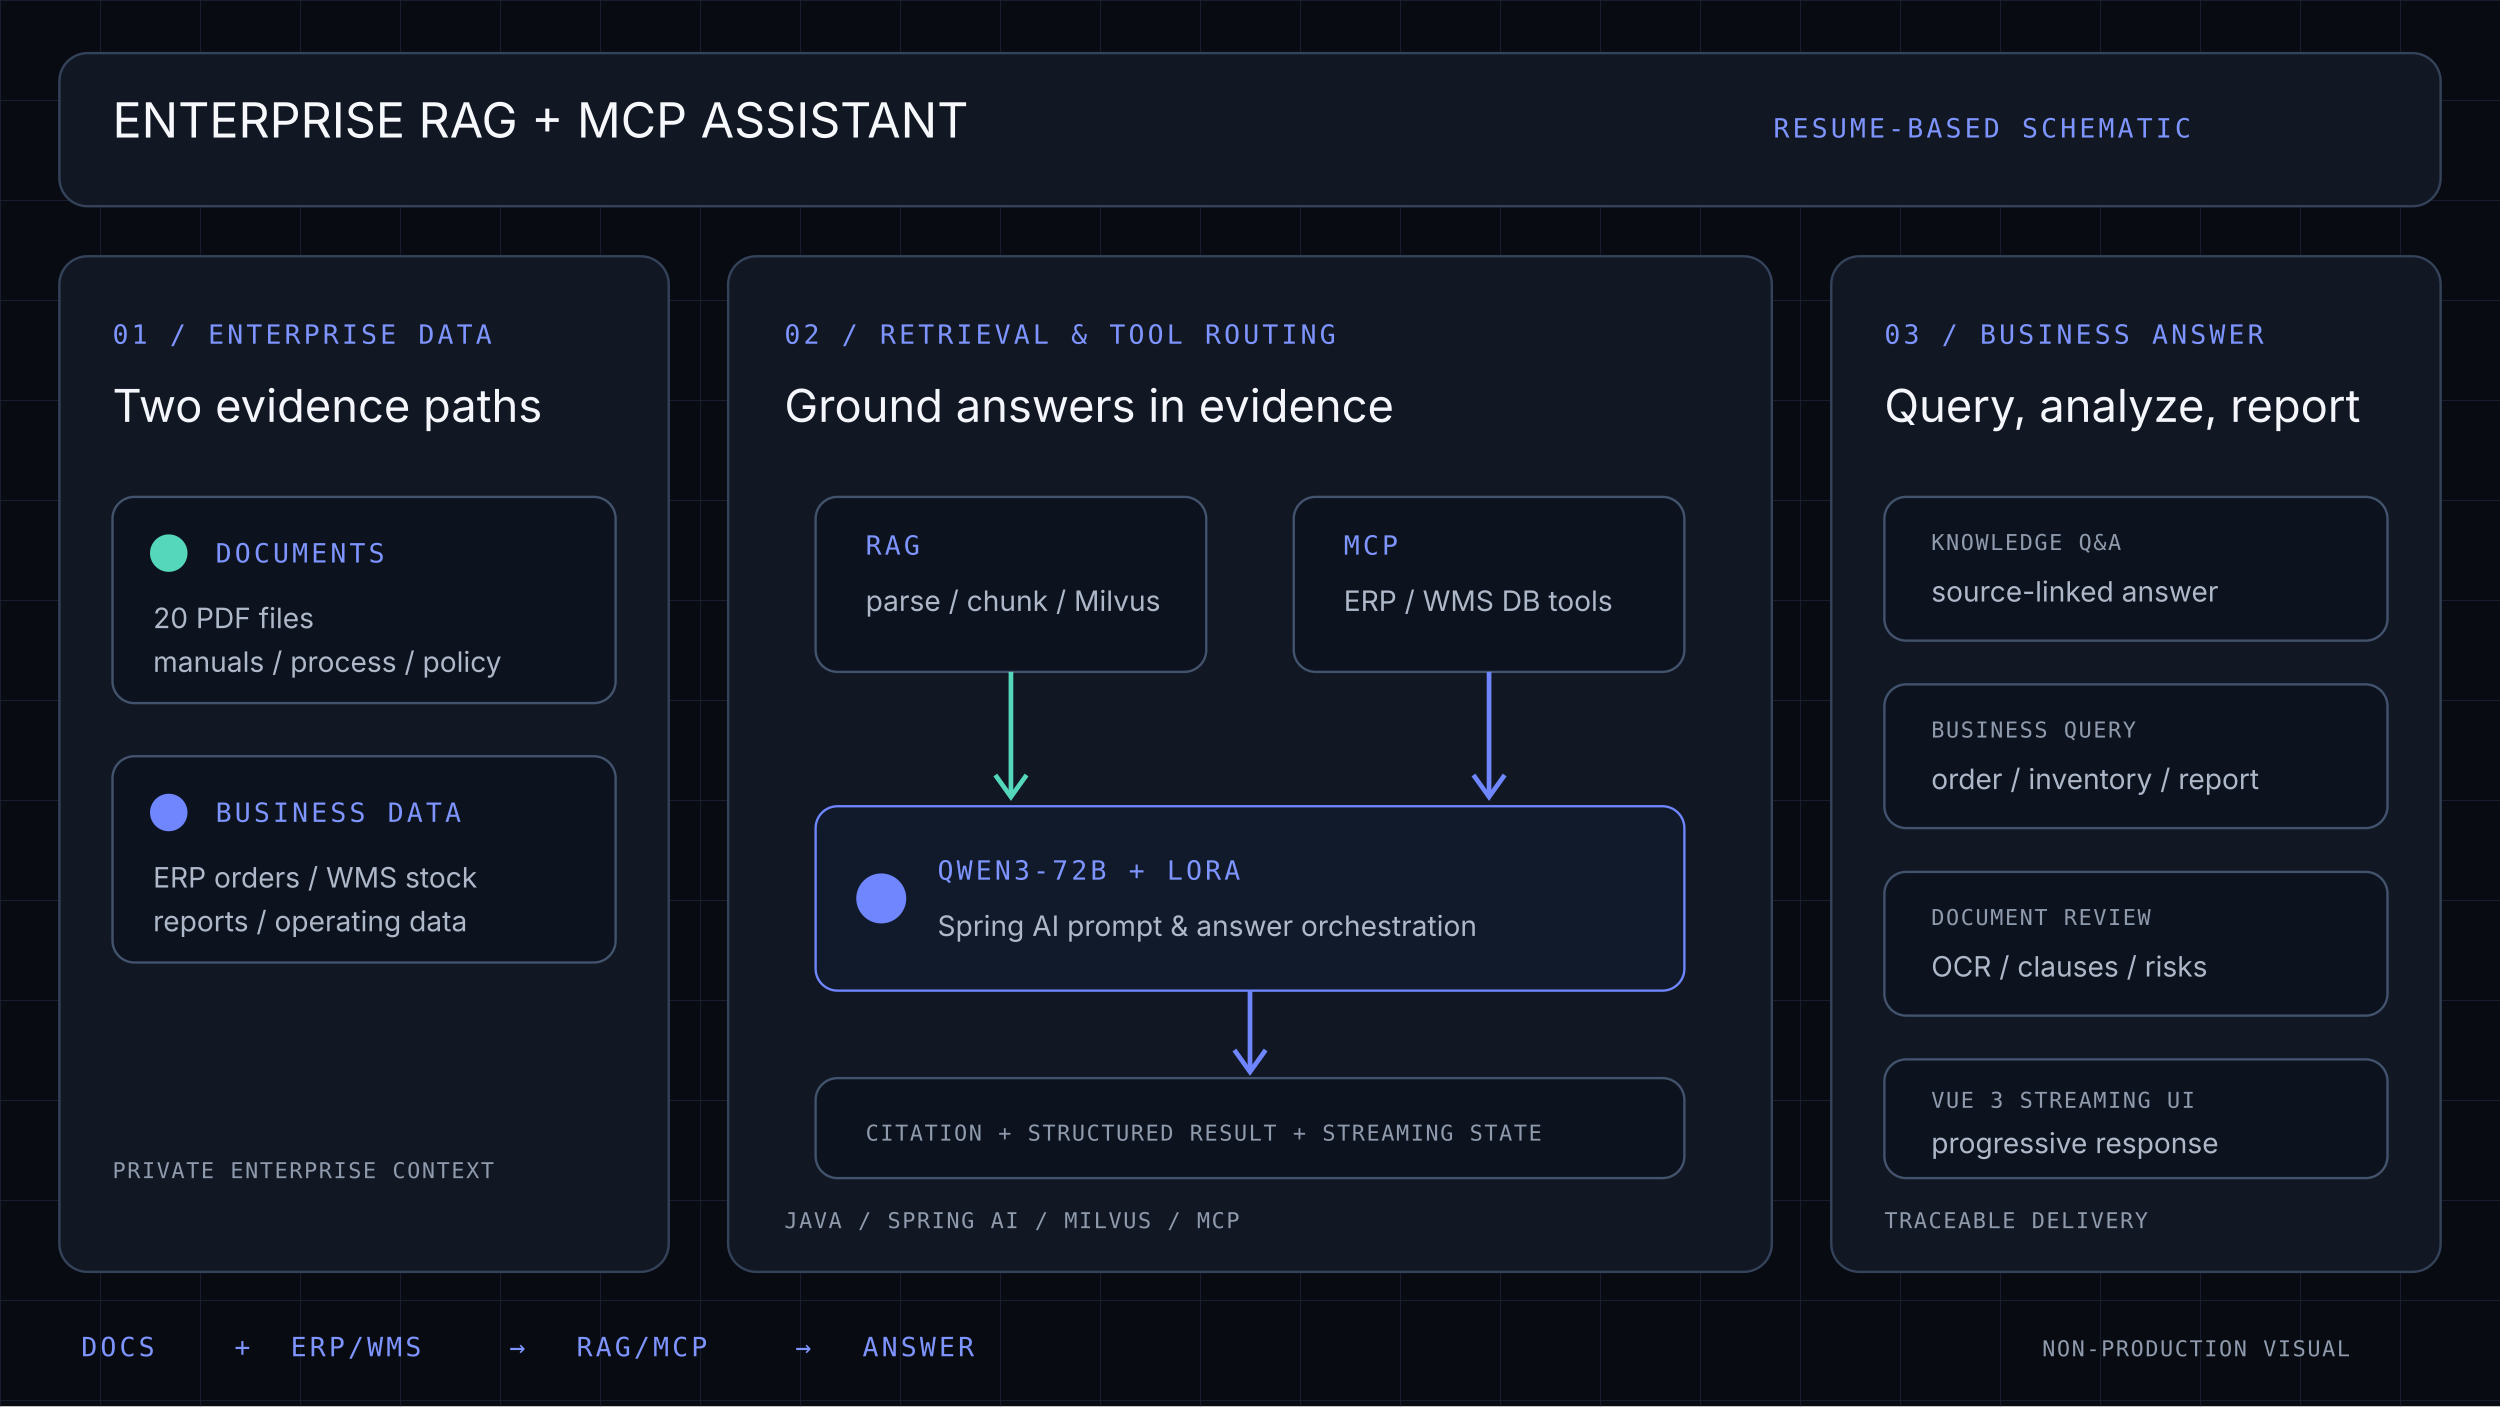
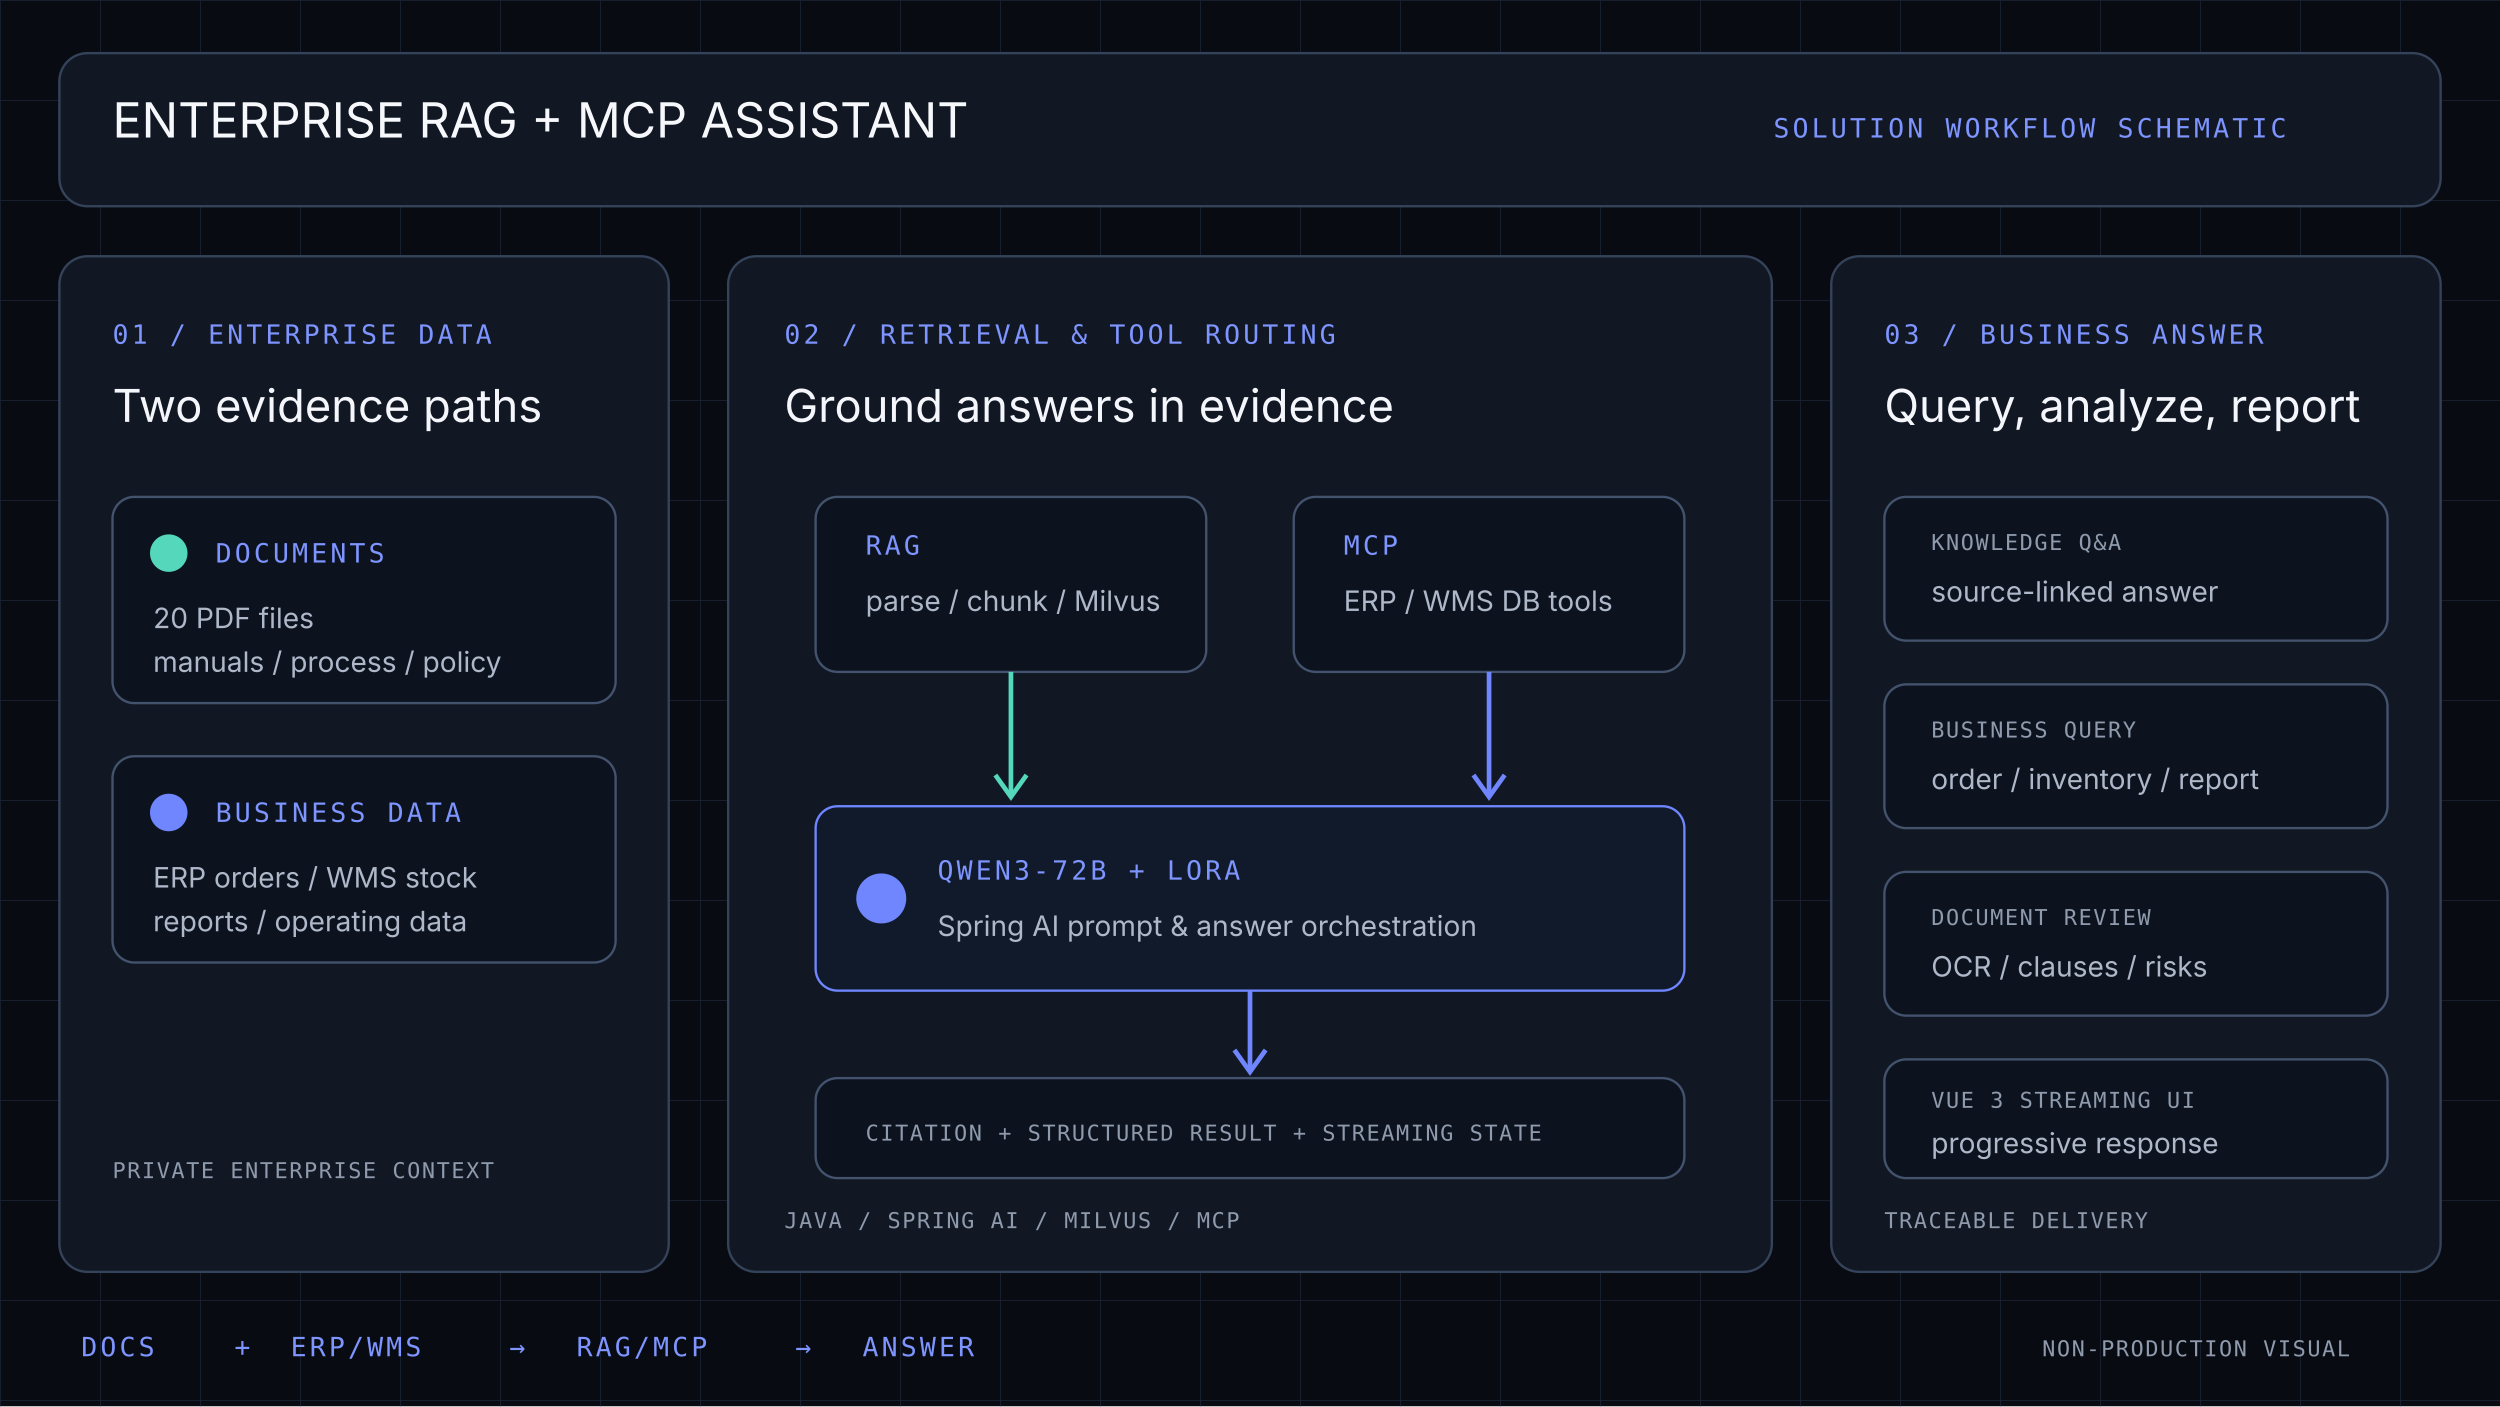
<svg xmlns="http://www.w3.org/2000/svg" width="1600" height="900" viewBox="0 0 1600 900" role="img" aria-labelledby="title desc">
  <defs>
    <pattern id="grid" width="64" height="64" patternUnits="userSpaceOnUse">
      <path d="M64 0H0V64" fill="none" stroke="#1b2435" stroke-width="1" />
    </pattern>
    <style>
      .sans{font-family:Inter,"Segoe UI",Arial,sans-serif}.mono{font-family:"SFMono-Regular",Consolas,monospace}
      .panel{fill:#111824;stroke:#35435a;stroke-width:1.5}.inner{fill:#0c131f;stroke:#43536d;stroke-width:1.5}
      .label{fill:#7e94ff;font-size:17px;letter-spacing:2px}.title{fill:#f4f6fb;font-size:29px}.body{fill:#aeb8c9;font-size:18px}.small{fill:#8f9bad;font-size:14px;letter-spacing:1px}
    </style>
  </defs>
  <rect width="1600" height="900" fill="#080b12" />
  <rect width="1600" height="900" fill="url(#grid)" />
  <rect class="panel" x="38" y="34" width="1524" height="98" rx="18" />
  <text class="sans" x="72" y="88" fill="#f7f8fb" font-size="31">ENTERPRISE RAG + MCP ASSISTANT</text>
-   <text class="mono label" x="1135" y="88">RESUME-BASED SCHEMATIC</text>
+   <text class="mono label" x="1135" y="88">SOLUTION WORKFLOW SCHEMATIC</text>
  <rect class="panel" x="38" y="164" width="390" height="650" rx="18" />
  <text class="mono label" x="72" y="220">01 / ENTERPRISE DATA</text>
  <text class="sans title" x="72" y="270">Two evidence paths</text>
  <rect class="inner" x="72" y="318" width="322" height="132" rx="14" />
  <circle cx="108" cy="354" r="12" fill="#55d7bb" />
  <text class="mono label" x="138" y="360">DOCUMENTS</text>
  <text class="sans body" x="98" y="402">20 PDF files</text>
  <text class="sans body" x="98" y="430">manuals / process / policy</text>
  <rect class="inner" x="72" y="484" width="322" height="132" rx="14" />
  <circle cx="108" cy="520" r="12" fill="#6f86ff" />
  <text class="mono label" x="138" y="526">BUSINESS DATA</text>
  <text class="sans body" x="98" y="568">ERP orders / WMS stock</text>
  <text class="sans body" x="98" y="596">reports / operating data</text>
  <text class="mono small" x="72" y="754">PRIVATE ENTERPRISE CONTEXT</text>
  <rect class="panel" x="466" y="164" width="668" height="650" rx="18" />
  <text class="mono label" x="502" y="220">02 / RETRIEVAL &amp; TOOL ROUTING</text>
  <text class="sans title" x="502" y="270">Ground answers in evidence</text>
  <rect class="inner" x="522" y="318" width="250" height="112" rx="14" />
  <text class="mono label" x="554" y="355">RAG</text>
  <text class="sans body" x="554" y="391">parse / chunk / Milvus</text>
  <rect class="inner" x="828" y="318" width="250" height="112" rx="14" />
  <text class="mono label" x="860" y="355">MCP</text>
  <text class="sans body" x="860" y="391">ERP / WMS DB tools</text>
  <path d="M647 430v78" stroke="#55d7bb" stroke-width="3" />
  <path d="m637 496 10 14 10-14" fill="none" stroke="#55d7bb" stroke-width="3" />
  <path d="M953 430v78" stroke="#6f86ff" stroke-width="3" />
  <path d="m943 496 10 14 10-14" fill="none" stroke="#6f86ff" stroke-width="3" />
  <rect x="522" y="516" width="556" height="118" rx="14" fill="#101a2b" stroke="#6f86ff" stroke-width="1.5" />
  <circle cx="564" cy="575" r="16" fill="#6f86ff" />
  <text class="mono label" x="600" y="563">QWEN3-72B + LORA</text>
  <text class="sans body" x="600" y="599">Spring AI prompt &amp; answer orchestration</text>
  <path d="M800 634v50" stroke="#6f86ff" stroke-width="3" />
  <path d="m790 672 10 14 10-14" fill="none" stroke="#6f86ff" stroke-width="3" />
  <rect class="inner" x="522" y="690" width="556" height="64" rx="14" />
  <text class="mono small" x="554" y="730">CITATION + STRUCTURED RESULT + STREAMING STATE</text>
  <text class="mono small" x="502" y="786">JAVA / SPRING AI / MILVUS / MCP</text>
  <rect class="panel" x="1172" y="164" width="390" height="650" rx="18" />
  <text class="mono label" x="1206" y="220">03 / BUSINESS ANSWER</text>
  <text class="sans title" x="1206" y="270">Query, analyze, report</text>
  <rect class="inner" x="1206" y="318" width="322" height="92" rx="14" />
  <text class="mono small" x="1236" y="352">KNOWLEDGE Q&amp;A</text>
  <text class="sans body" x="1236" y="385">source-linked answer</text>
  <rect class="inner" x="1206" y="438" width="322" height="92" rx="14" />
  <text class="mono small" x="1236" y="472">BUSINESS QUERY</text>
  <text class="sans body" x="1236" y="505">order / inventory / report</text>
  <rect class="inner" x="1206" y="558" width="322" height="92" rx="14" />
  <text class="mono small" x="1236" y="592">DOCUMENT REVIEW</text>
  <text class="sans body" x="1236" y="625">OCR / clauses / risks</text>
  <rect class="inner" x="1206" y="678" width="322" height="76" rx="14" />
  <text class="mono small" x="1236" y="709">VUE 3 STREAMING UI</text>
  <text class="sans body" x="1236" y="738">progressive response</text>
  <text class="mono small" x="1206" y="786">TRACEABLE DELIVERY</text>
  <text class="mono label" x="52" y="868">DOCS</text>
  <text class="mono label" x="150" y="868">+</text>
  <text class="mono label" x="186" y="868">ERP/WMS</text>
  <text class="mono label" x="326" y="868">→</text>
  <text class="mono label" x="369" y="868">RAG/MCP</text>
  <text class="mono label" x="509" y="868">→</text>
  <text class="mono label" x="552" y="868">ANSWER</text>
  <text class="mono small" x="1307" y="868">NON-PRODUCTION VISUAL</text>
</svg>
